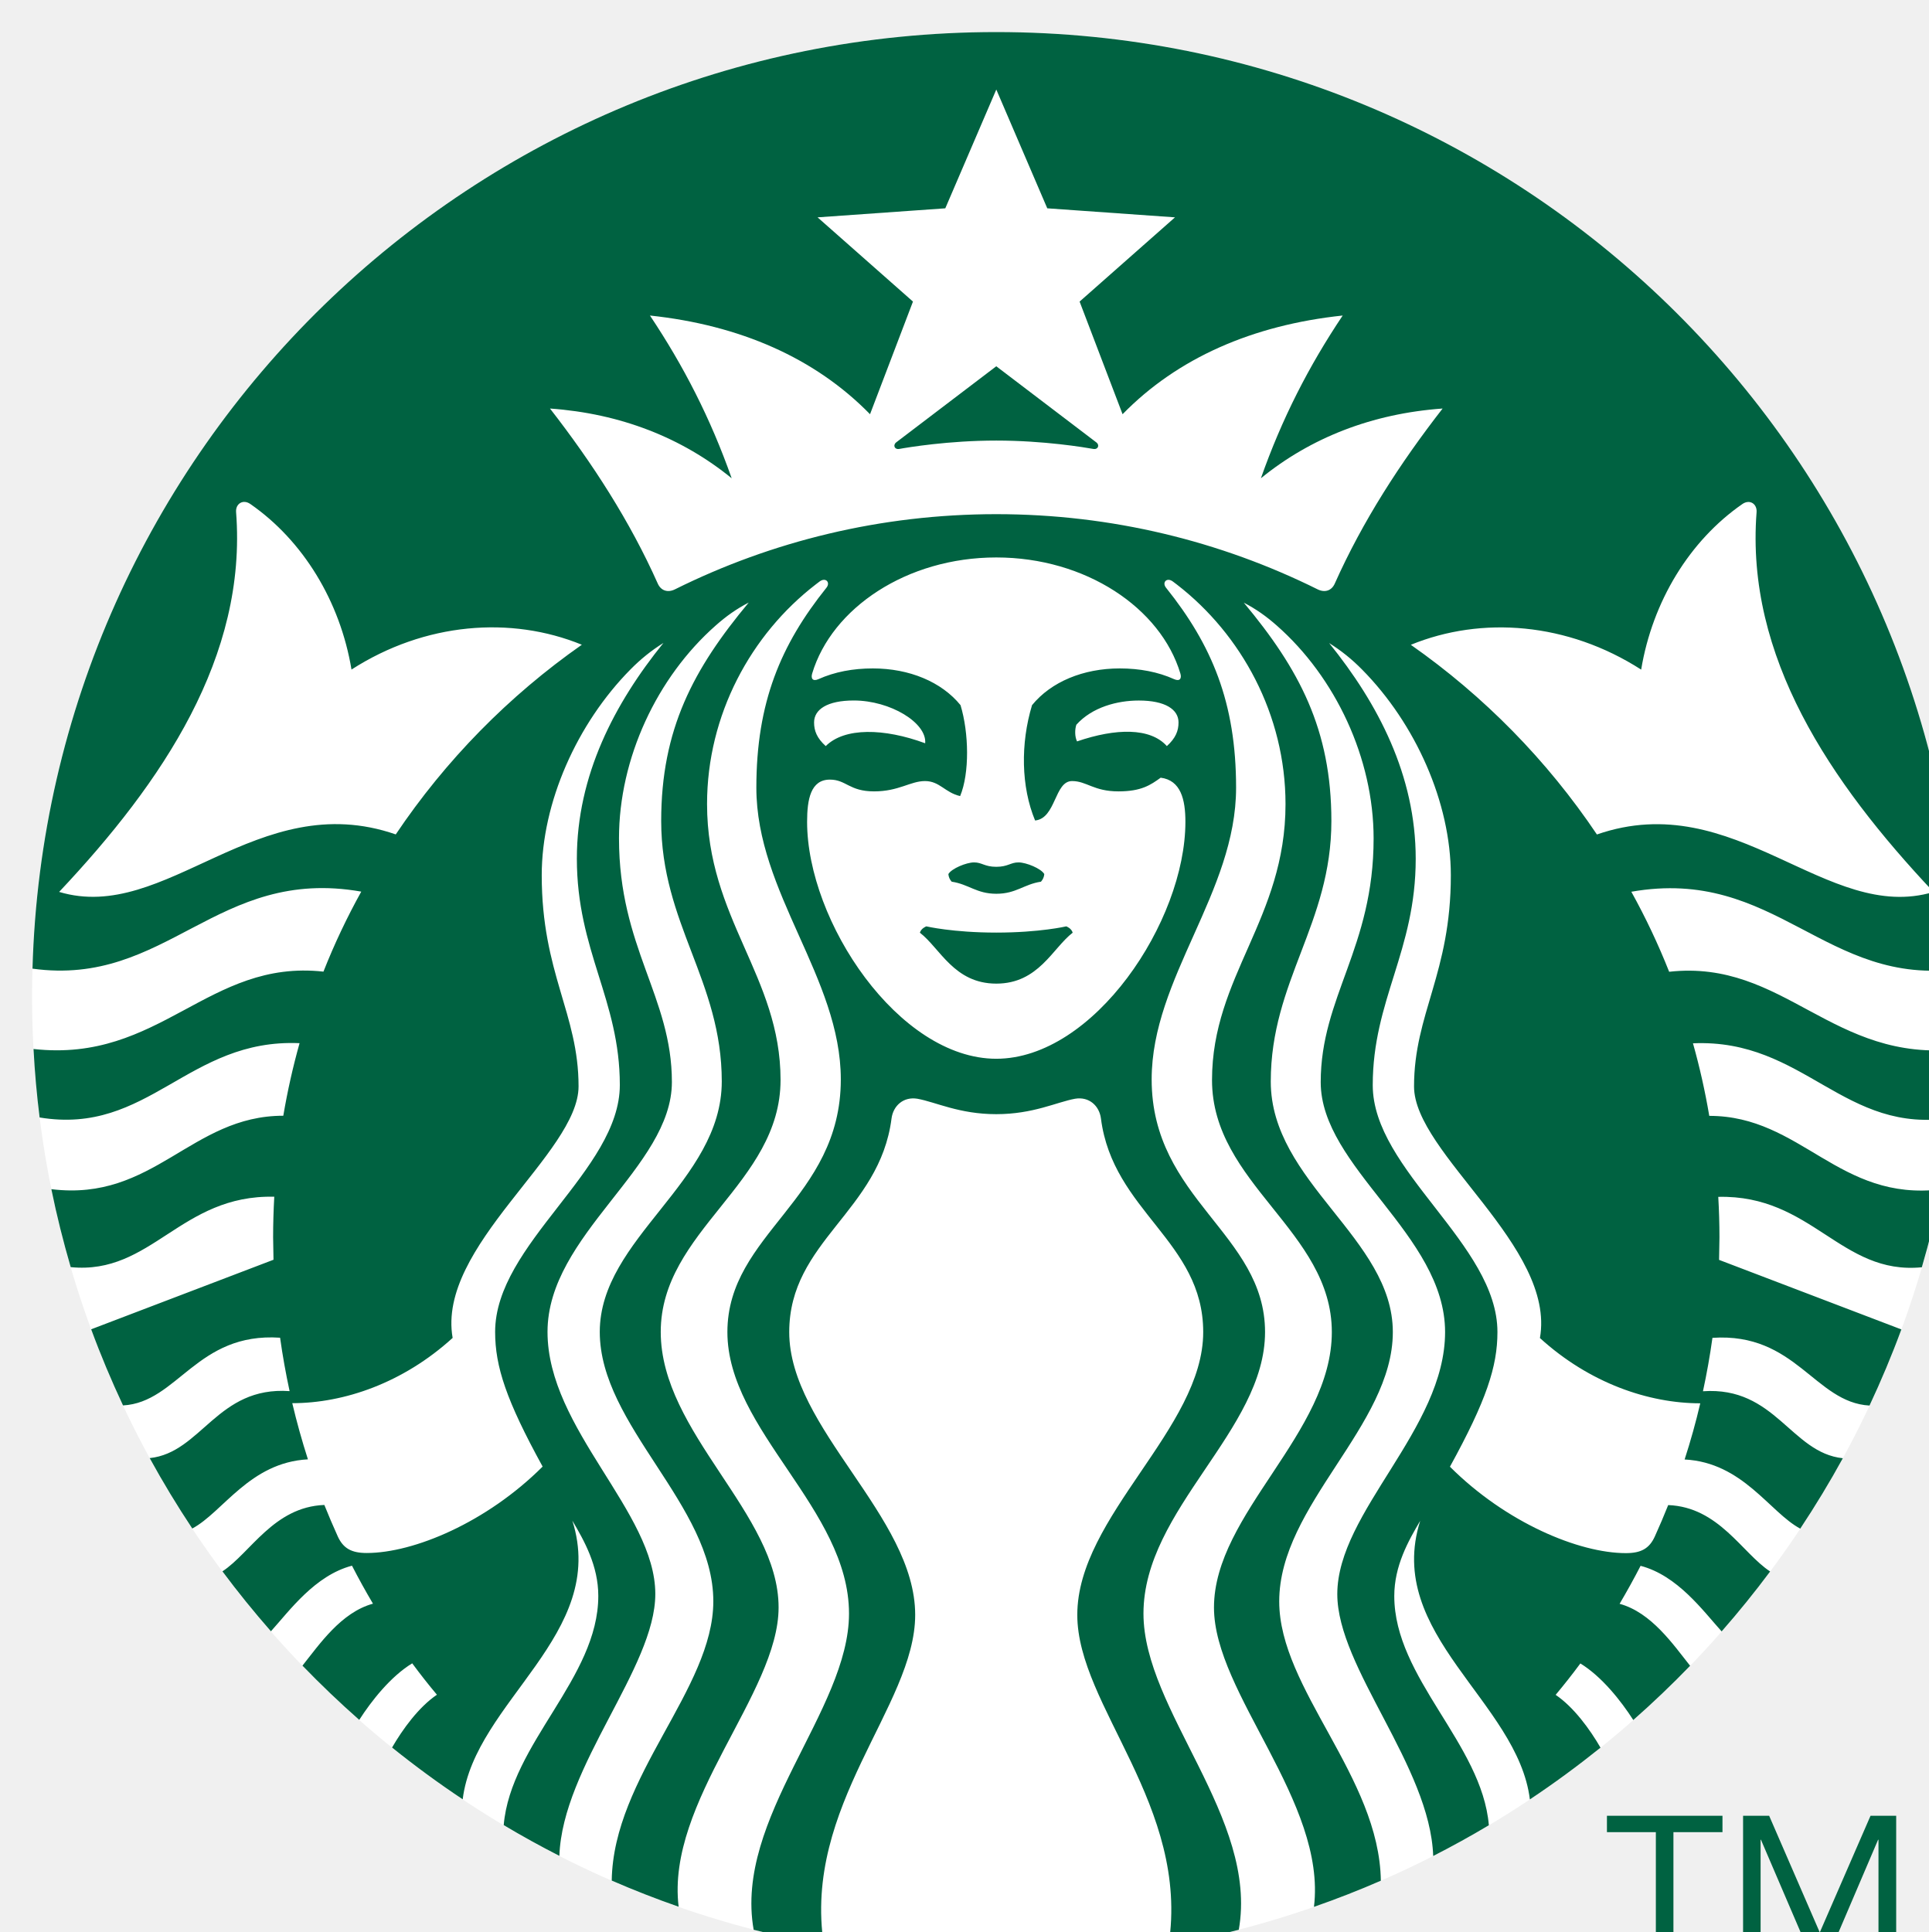
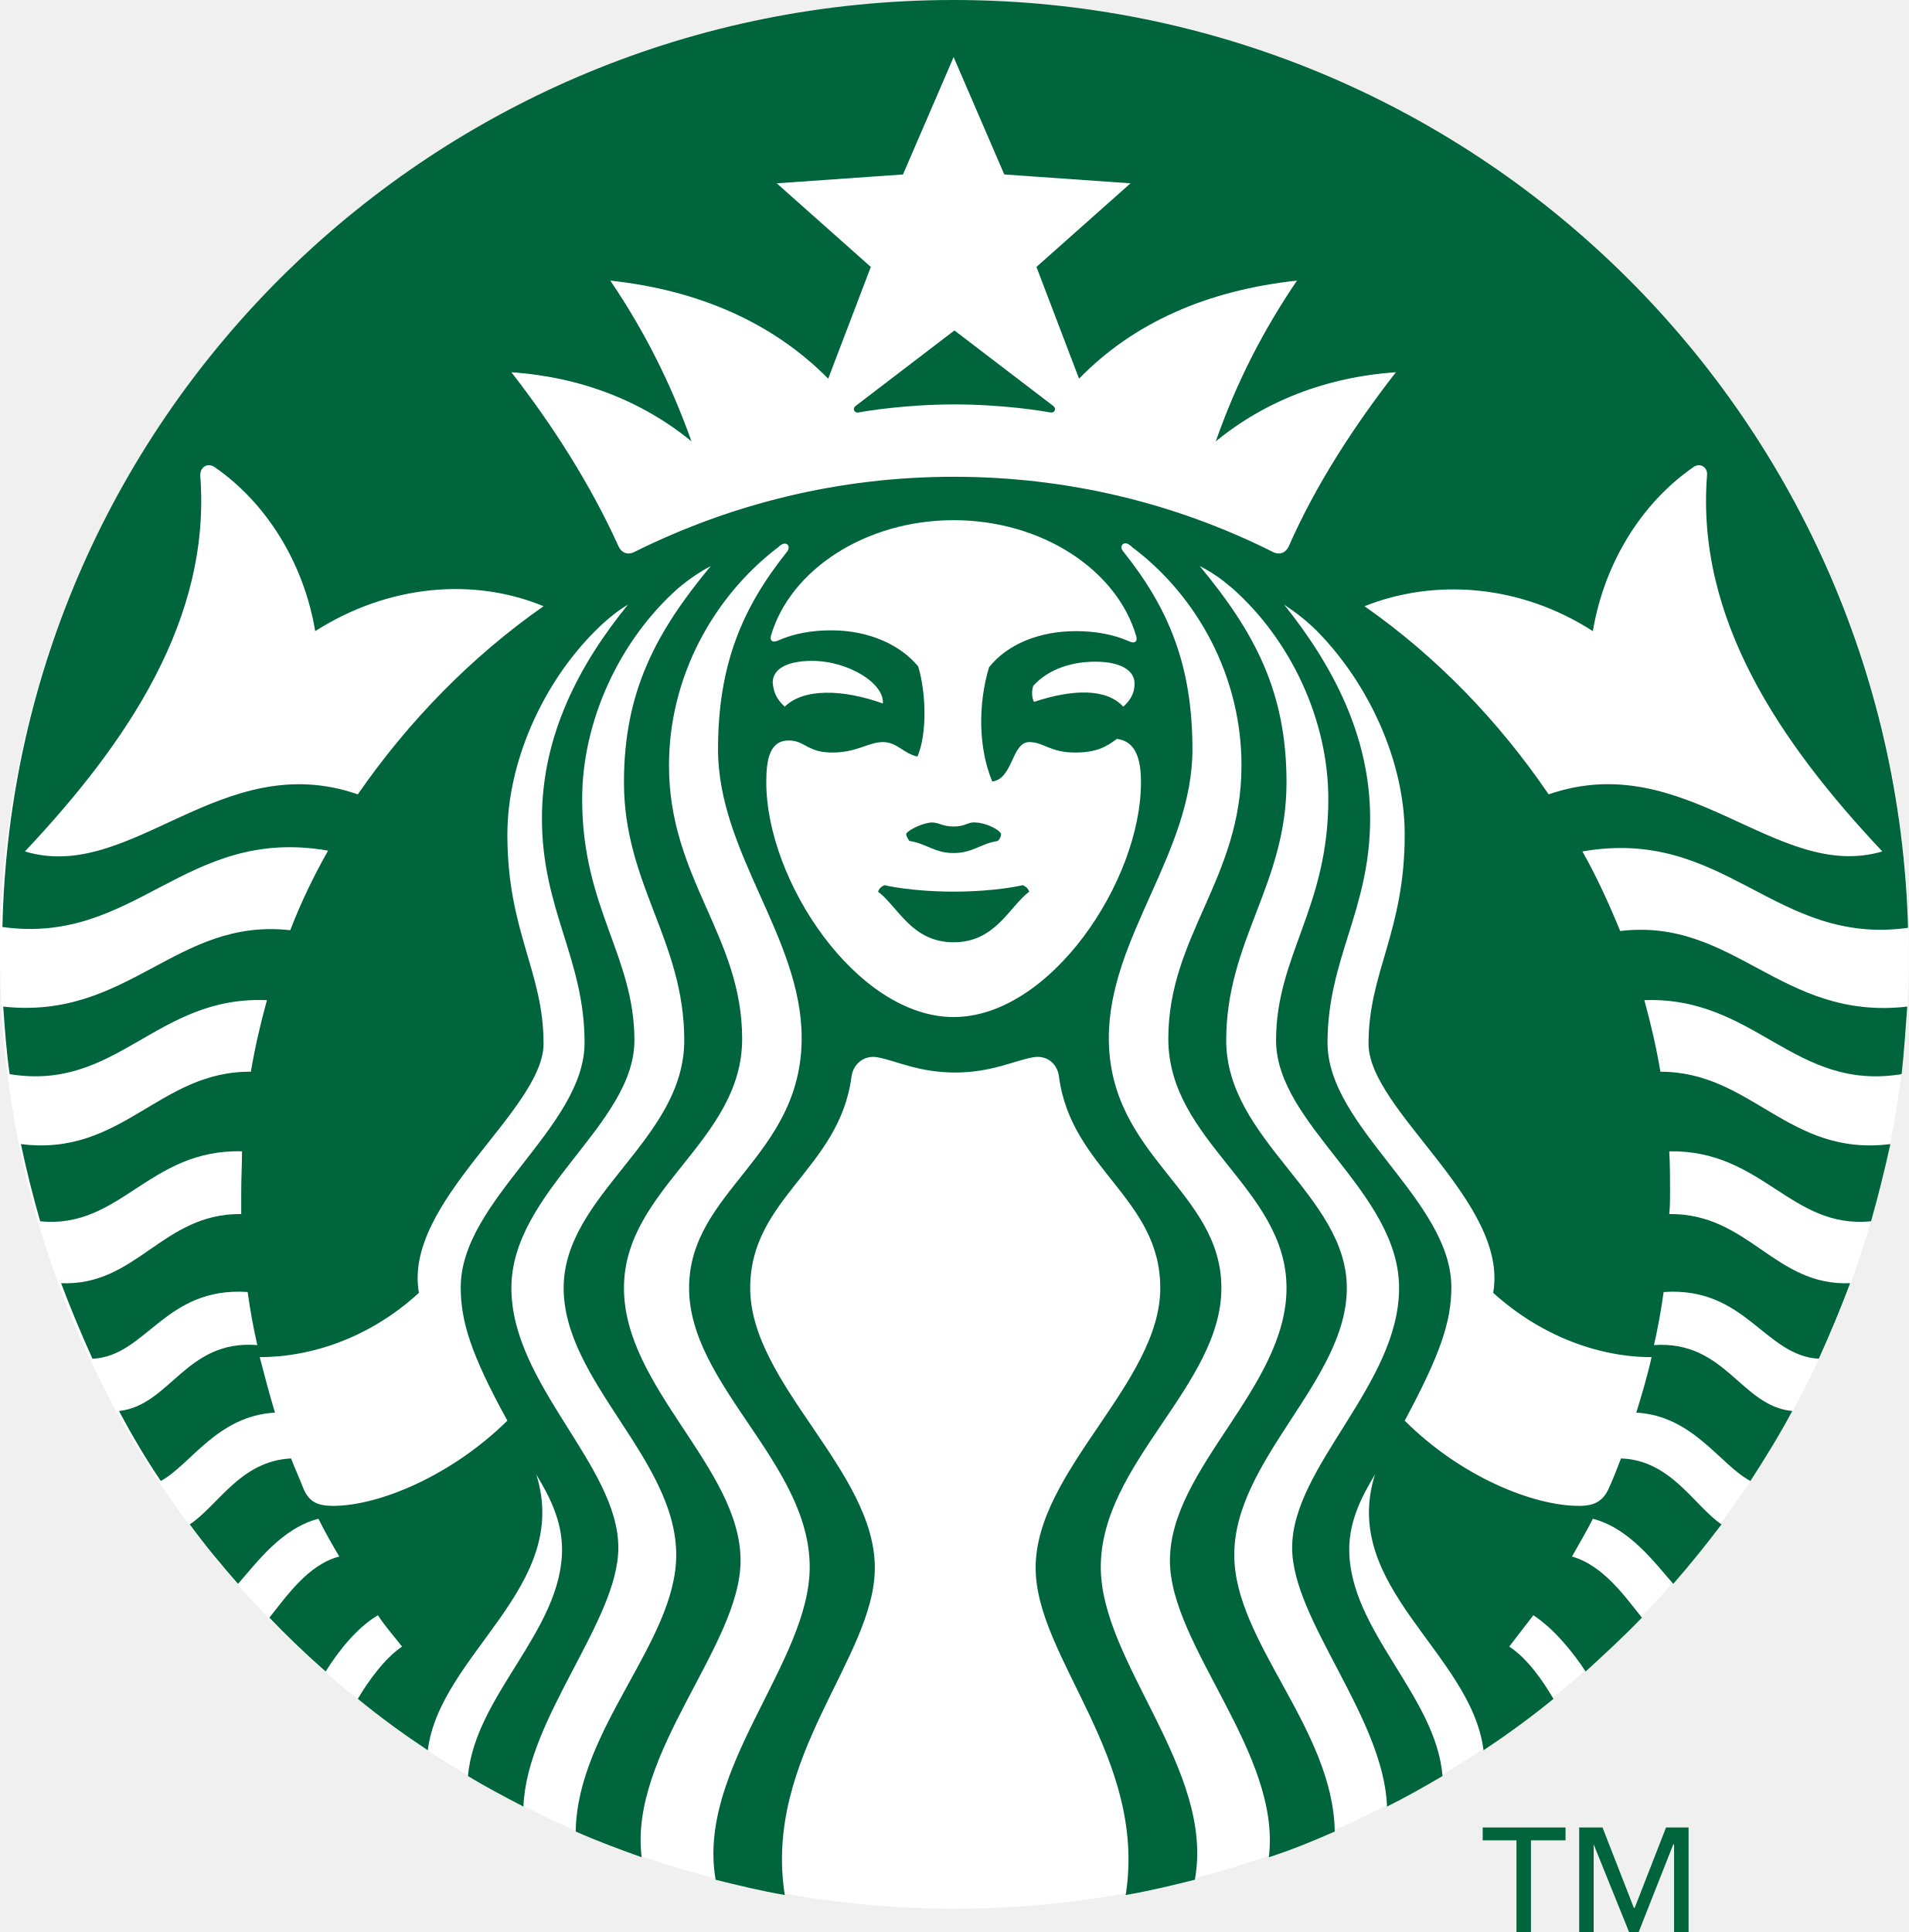
- <svg xmlns="http://www.w3.org/2000/svg" aria-hidden="true" focusable="false" height="100%" viewbox="0 0 62 62" width="100%">
-   <circle cx="31" cy="31" fill="#ffffff" r="30.002" />
-   <path d="M34.017 13.969c-.263-.047-1.531-.26-3.017-.26s-2.754.212-3.017.26c-.151.027-.209-.121-.094-.207.104-.077 3.11-2.365 3.11-2.365l3.109 2.365c.117.086.06.234-.091.207zm-5.194 14.856s-.159.057-.201.197c.63.484 1.064 1.585 2.378 1.585s1.748-1.101 2.377-1.585c-.041-.141-.2-.197-.2-.197s-.823.194-2.177.194-2.177-.194-2.177-.194zm2.177-1.853c-.365 0-.445-.138-.694-.137-.237.001-.697.19-.797.363.007.088.039.167.103.237.532.08.772.376 1.389.376s.856-.296 1.389-.376c.062-.07.096-.148.103-.237-.099-.173-.56-.361-.798-.363-.25-.002-.331.137-.695.137zm29.956 5.673c-.038.717-.102 1.428-.19 2.131-3.396.562-4.61-2.464-8.089-2.312.208.738.377 1.49.507 2.258 2.869-.002 4.025 2.68 7.217 2.285-.168.82-.37 1.629-.603 2.426-2.524.248-3.413-2.26-6.334-2.191.024.416.037.836.037 1.26l-.012.701 5.672 2.164c-.297.807-.629 1.596-.991 2.369-1.705-.094-2.293-2.281-4.887-2.107-.078.561-.177 1.115-.295 1.662 2.253-.158 2.738 1.916 4.352 2.084-.411.75-.854 1.48-1.325 2.191-.956-.512-1.785-2.057-3.598-2.152.186-.574.349-1.156.487-1.748-1.608 0-3.447-.627-4.989-2.031.5-2.846-3.917-5.744-3.917-7.828 0-2.264 1.145-3.517 1.145-6.569 0-2.265-1.1-4.722-2.759-6.401-.321-.326-.65-.59-1.028-.827 1.524 1.886 2.694 4.122 2.694 6.712 0 2.874-1.337 4.391-1.337 7.044 0 2.652 3.88 4.947 3.88 7.682 0 1.076-.344 2.127-1.478 4.191 1.742 1.74 4.011 2.689 5.475 2.689.475 0 .73-.145.9-.518.146-.322.285-.648.416-.977 1.577.061 2.299 1.494 3.172 2.066-.479.643-.982 1.264-1.509 1.865-.585-.648-1.371-1.738-2.522-2.041-.206.4-.424.795-.653 1.182.991.27 1.669 1.27 2.194 1.928-.566.586-1.155 1.148-1.768 1.688-.383-.596-.979-1.352-1.647-1.76-.247.334-.504.66-.769.977.568.385 1.069 1.078 1.396 1.643-.708.568-1.44 1.107-2.198 1.611-.374-3.047-4.533-5.135-3.412-8.67-.368.623-.807 1.402-.807 2.34 0 2.559 2.726 4.59 2.943 7.133-.565.338-1.143.656-1.732.957-.098-2.795-2.984-5.854-2.984-8.148 0-2.561 3.354-5.133 3.354-8.156 0-3.025-3.87-5.119-3.87-7.775 0-2.654 1.646-4.181 1.646-7.583 0-2.492-1.184-5.014-3.013-6.625-.324-.286-.643-.513-1.026-.712 1.725 2.069 2.725 3.946 2.725 6.794 0 3.199-1.886 4.975-1.886 8.107 0 3.133 3.798 4.875 3.798 7.795s-3.535 5.381-3.535 8.381c0 2.729 3.116 5.453 3.162 8.691-.681.297-1.375.568-2.081.814.396-3.271-3.111-6.645-3.111-9.314 0-2.918 3.667-5.426 3.667-8.572 0-3.148-3.728-4.611-3.728-7.842 0-3.229 2.287-5.017 2.287-8.585 0-2.781-1.373-5.282-3.379-6.832l-.127-.096c-.189-.14-.345.029-.211.195 1.42 1.773 2.179 3.566 2.179 6.221 0 3.264-2.627 5.916-2.627 9.078 0 3.732 3.528 4.799 3.528 7.861 0 3.061-3.783 5.51-3.783 8.76 0 3.014 3.58 6.359 2.966 9.838-.718.186-1.446.348-2.185.48.672-4.332-2.84-7.443-2.84-10.277 0-3.068 3.918-5.803 3.918-8.801 0-2.828-2.812-3.752-3.182-6.645-.051-.395-.368-.688-.805-.615-.571.104-1.303.48-2.453.48s-1.882-.377-2.454-.48c-.436-.072-.753.221-.804.615-.369 2.893-3.183 3.816-3.183 6.645 0 2.998 3.919 5.732 3.919 8.801 0 2.834-3.512 5.945-2.841 10.277-.738-.133-1.467-.295-2.185-.48-.614-3.479 2.967-6.824 2.967-9.838 0-3.25-3.784-5.699-3.784-8.76 0-3.062 3.529-4.129 3.529-7.861 0-3.162-2.628-5.813-2.628-9.078 0-2.654.759-4.447 2.18-6.221.133-.166-.022-.335-.212-.195l-.126.096c-2.004 1.546-3.376 4.047-3.376 6.828 0 3.568 2.287 5.356 2.287 8.585 0 3.23-3.728 4.693-3.728 7.842 0 3.146 3.667 5.654 3.667 8.572 0 2.67-3.507 6.043-3.11 9.314-.707-.246-1.401-.518-2.082-.814.047-3.238 3.161-5.963 3.161-8.691 0-3-3.533-5.461-3.533-8.381s3.796-4.662 3.796-7.795c0-3.132-1.885-4.908-1.885-8.107 0-2.848.999-4.725 2.724-6.794-.384.199-.702.426-1.025.712-1.829 1.611-3.012 4.133-3.012 6.625 0 3.402 1.646 4.929 1.646 7.583 0 2.656-3.87 4.75-3.87 7.775 0 3.023 3.354 5.596 3.354 8.156 0 2.295-2.888 5.354-2.985 8.148-.589-.301-1.167-.619-1.732-.957.218-2.543 2.943-4.574 2.943-7.133 0-.938-.438-1.717-.807-2.34 1.121 3.535-3.038 5.623-3.412 8.67-.758-.504-1.491-1.043-2.198-1.611.326-.564.827-1.258 1.396-1.643-.266-.316-.522-.643-.769-.977-.669.408-1.266 1.164-1.648 1.76-.611-.539-1.201-1.102-1.767-1.688.525-.658 1.203-1.658 2.194-1.928-.229-.387-.447-.781-.653-1.182-1.151.303-1.938 1.393-2.522 2.041-.527-.602-1.031-1.223-1.509-1.865.873-.572 1.595-2.006 3.171-2.066.132.328.271.654.417.977.17.373.426.518.9.518 1.464 0 3.732-.949 5.475-2.689-1.134-2.064-1.478-3.115-1.478-4.191 0-2.734 3.88-5.029 3.88-7.682 0-2.653-1.337-4.17-1.337-7.044 0-2.59 1.17-4.826 2.694-6.712-.378.237-.707.501-1.028.827-1.659 1.68-2.759 4.136-2.759 6.401 0 3.052 1.146 4.305 1.146 6.569 0 2.084-4.418 4.982-3.918 7.828-1.542 1.404-3.381 2.031-4.99 2.031.14.592.303 1.174.487 1.748-1.812.096-2.641 1.641-3.598 2.152-.472-.711-.914-1.441-1.325-2.191 1.613-.168 2.099-2.242 4.353-2.084-.118-.547-.218-1.102-.296-1.662-2.594-.174-3.182 2.014-4.887 2.107-.362-.773-.694-1.562-.991-2.369l5.673-2.164-.012-.701c0-.424.013-.844.036-1.26-2.921-.068-3.81 2.439-6.334 2.191-.232-.797-.435-1.605-.602-2.426 3.19.395 4.347-2.287 7.217-2.285.13-.768.299-1.52.506-2.258-3.479-.151-4.693 2.875-8.088 2.312-.089-.703-.152-1.414-.19-2.131 3.947.441 5.427-2.804 9.021-2.407.339-.859.733-1.69 1.177-2.49-4.506-.792-6.036 2.976-10.23 2.397.453-16.171 13.706-29.143 29.989-29.143s29.536 12.972 29.989 29.147c-4.195.579-5.725-3.188-10.23-2.397.443.8.837 1.631 1.177 2.49 3.592-.398 5.072 2.848 9.02 2.407zm-42.852-12.583c-2.209-.903-4.883-.695-7.167.772-.354-2.125-1.507-4.013-3.149-5.152-.227-.157-.463-.008-.442.255.347 4.49-2.278 8.389-5.506 11.816 3.327 1 6.159-3.284 10.474-1.789 1.548-2.305 3.514-4.308 5.79-5.902zm12.896-2.716c-2.785 0-5.118 1.575-5.729 3.61-.047.156.017.257.197.176.501-.225 1.071-.333 1.69-.333 1.136 0 2.137.417 2.729 1.143.262.864.284 2.115-.012 2.829-.468-.105-.636-.467-1.093-.467s-.811.321-1.586.321c-.774 0-.865-.366-1.374-.366-.599 0-.709.617-.709 1.313 0 3.103 2.852 7.373 5.886 7.373 3.033 0 5.885-4.27 5.885-7.373 0-.696-.143-1.292-.769-1.373-.312.225-.599.426-1.313.426-.775 0-.989-.321-1.445-.321-.551 0-.496 1.162-1.15 1.227-.436-1.048-.457-2.392-.095-3.589.593-.726 1.593-1.143 2.729-1.143.619 0 1.193.109 1.689.333.181.081.244-.021.197-.176-.61-2.035-2.942-3.61-5.727-3.61zm4.434 4.452c-.668 0-1.451.205-1.943.753-.051.149-.051.371.021.519 1.211-.415 2.279-.431 2.795.146.275-.25.363-.475.363-.736 0-.403-.41-.682-1.236-.682zm-9.741 1.418c.584-.585 1.815-.56 3.094-.088.056-.636-1.083-1.331-2.221-1.331-.827 0-1.236.279-1.236.683 0 .261.088.487.363.736zm19.194-10.504c-2.199.157-4.109.912-5.654 2.17.656-1.86 1.489-3.487 2.545-5.064-2.8.297-5.141 1.321-6.849 3.071l-1.337-3.505 2.968-2.621-3.974-.281-1.586-3.696-1.587 3.696-3.974.281 2.968 2.621-1.336 3.505c-1.709-1.75-4.05-2.774-6.848-3.071 1.054 1.578 1.887 3.205 2.543 5.064-1.544-1.259-3.454-2.014-5.653-2.17 1.319 1.696 2.488 3.504 3.354 5.448.098.219.308.291.535.178 3.012-1.497 6.406-2.339 9.997-2.339s6.984.843 9.998 2.339c.227.113.437.041.534-.178.867-1.944 2.036-3.752 3.356-5.448zm4.801 13.254c4.313-1.495 7.146 2.788 10.473 1.789-3.228-3.427-5.852-7.326-5.505-11.816.021-.263-.216-.413-.442-.255-1.643 1.139-2.796 3.027-3.149 5.152-2.285-1.467-4.958-1.676-7.167-.772 2.273 1.592 4.24 3.595 5.79 5.902z" fill="#006241" />
-   <g fill="#006241">
-     <path d="M53.595 57.01h-1.526v4.105h-.547v-4.105h-1.522v-.51h3.595v.51zM54.236 56.5h.811l1.57 3.618h.011l1.574-3.618h.798v4.615h-.551v-3.869h-.012l-1.653 3.869h-.333l-1.659-3.869h-.011v3.869h-.545v-4.615z" />
+ <svg xmlns="http://www.w3.org/2000/svg" version="1.1" id="Layer_1" x="0px" y="0px" width="237.4px" height="240.3px" viewBox="0 0 237.4 240.3" style="enable-background:new 0 0 237.4 240.3;" xml:space="preserve">
+   <style type="text/css">
+ 	.st0{fill:#FFFFFF;}
+ 	.st1{fill:#00643C;}
+ </style>
+   <g>
+     <path class="st0" d="M237.4,118.7c0,65.6-53.2,118.7-118.7,118.7C53.1,237.4,0,184.2,0,118.7C0,53.1,53.2,0,118.7,0   S237.4,53.1,237.4,118.7" />
+     <path class="st1" d="M130.6,51.3c-1-0.2-6-1-11.9-1s-10.9,0.8-11.9,1c-0.6,0.1-0.8-0.5-0.4-0.8s12.3-9.4,12.3-9.4   s11.9,9.1,12.3,9.4C131.4,50.8,131.2,51.4,130.6,51.3 M110,110.1c0,0-0.6,0.2-0.8,0.8c2.5,1.9,4.2,6.3,9.4,6.3s6.9-4.4,9.4-6.3   c-0.2-0.6-0.8-0.8-0.8-0.8s-3.3,0.8-8.6,0.8S110,110.1,110,110.1 M118.6,102.8c-1.4,0-1.8-0.5-2.7-0.5s-2.8,0.8-3.2,1.4   c0,0.3,0.2,0.6,0.4,0.9c2.1,0.3,3.1,1.5,5.5,1.5s3.4-1.2,5.5-1.5c0.3-0.3,0.4-0.6,0.4-0.9c-0.4-0.7-2.2-1.4-3.2-1.4   C120.4,102.2,120.1,102.8,118.6,102.8 M237.2,125.2c-0.2,2.8-0.4,5.7-0.7,8.4c-13.4,2.2-18.2-9.7-32-9.2c0.8,2.9,1.5,5.9,2,8.9   c11.4,0,15.9,10.6,28.6,9c-0.7,3.2-1.5,6.4-2.4,9.6c-10,1-13.5-8.9-25.1-8.7c0.1,1.7,0.1,3.3,0.1,5c0,0.9,0,1.9-0.1,2.8   c9.9-0.1,13.1,9,22.5,8.6c-1.2,3.2-2.5,6.3-3.9,9.4c-6.8-0.4-9.1-9-19.3-8.3c-0.3,2.2-0.7,4.4-1.2,6.6c8.9-0.6,10.8,7.6,17.2,8.2   c-1.6,3-3.4,5.9-5.2,8.7c-3.8-2-7.1-8.1-14.2-8.5c0.7-2.3,1.4-4.6,1.9-6.9c-6.4,0-13.6-2.5-19.7-8c2-11.3-15.5-22.7-15.5-31   c0-8.9,4.5-13.9,4.5-26c0-9-4.4-18.7-10.9-25.3c-1.3-1.3-2.6-2.3-4.1-3.3c6,7.5,10.7,16.3,10.7,26.6c0,11.4-5.3,17.4-5.3,27.9   s15.4,19.6,15.4,30.4c0,4.3-1.4,8.4-5.8,16.6c6.9,6.9,15.9,10.6,21.7,10.6c1.9,0,2.9-0.6,3.6-2c0.6-1.3,1.1-2.6,1.6-3.9   c6.2,0.2,9.1,5.9,12.5,8.2c-1.9,2.5-3.9,5-6,7.4c-2.3-2.6-5.4-6.9-10-8.1c-0.8,1.6-1.7,3.1-2.6,4.7c3.9,1.1,6.6,5,8.7,7.6   c-2.2,2.3-4.6,4.5-7,6.7c-1.5-2.3-3.9-5.3-6.5-7c-1,1.3-2,2.6-3,3.9c2.3,1.5,4.2,4.3,5.5,6.5c-2.8,2.3-5.7,4.4-8.7,6.4   c-1.5-12.1-17.9-20.3-13.5-34.3c-1.5,2.5-3.2,5.6-3.2,9.3c0,10.1,10.8,18.2,11.6,28.2c-2.2,1.3-4.5,2.6-6.9,3.8   c-0.4-11.1-11.8-23.2-11.8-32.2c0-10.1,13.3-20.3,13.3-32.3s-15.3-20.3-15.3-30.8s6.5-16.5,6.5-30c0-9.9-4.7-19.8-11.9-26.2   c-1.3-1.1-2.5-2-4.1-2.8C156,78.6,160,86,160,97.3c0,12.7-7.5,19.7-7.5,32.1s15,19.3,15,30.8s-14,21.3-14,33.2   c0,10.8,12.3,21.6,12.5,34.4c-2.7,1.2-5.4,2.3-8.2,3.2c1.6-12.9-12.3-26.3-12.3-36.9c0-11.5,14.5-21.5,14.5-33.9   s-14.7-18.2-14.7-31s9.1-19.9,9.1-34c0-11-5.4-20.9-13.4-27c-0.2-0.1-0.3-0.3-0.5-0.4c-0.7-0.6-1.4,0.1-0.8,0.8   c5.6,7,8.6,14.1,8.6,24.6c0,12.9-10.4,23.4-10.4,35.9c0,14.8,14,19,14,31.1s-15,21.8-15,34.7c0,11.9,14.2,25.2,11.7,38.9   c-2.8,0.7-5.7,1.4-8.6,1.9c2.7-17.1-11.2-29.5-11.2-40.7c0-12.1,15.5-23,15.5-34.8c0-11.2-11.1-14.8-12.6-26.3   c-0.2-1.6-1.5-2.7-3.2-2.4c-2.3,0.4-5.2,1.9-9.7,1.9c-4.6,0-7.4-1.5-9.7-1.9c-1.7-0.3-3,0.9-3.2,2.4c-1.5,11.5-12.6,15.1-12.6,26.3   c0,11.9,15.5,22.7,15.5,34.8c0,11.2-13.9,23.5-11.2,40.7c-2.9-0.5-5.8-1.2-8.6-1.9c-2.4-13.8,11.7-27,11.7-38.9   c0-12.9-15-22.6-15-34.7c0-12.1,14-16.3,14-31.1c0-12.5-10.4-23-10.4-35.9c0-10.5,3-17.6,8.6-24.6c0.5-0.7-0.1-1.3-0.8-0.8   c-0.2,0.1-0.3,0.3-0.5,0.4c-7.9,6.1-13.4,16-13.4,27c0,14.1,9.1,21.2,9.1,34c0,12.8-14.7,18.6-14.7,31s14.5,22.4,14.5,33.9   c0,10.6-13.9,23.9-12.3,36.9c-2.8-1-5.5-2-8.2-3.2c0.2-12.8,12.5-23.6,12.5-34.4c0-11.9-14-21.6-14-33.2c0-11.6,15-18.4,15-30.8   s-7.5-19.4-7.5-32.1c0-11.3,4-18.7,10.8-26.9c-1.5,0.8-2.8,1.7-4.1,2.8c-7.2,6.4-11.9,16.4-11.9,26.2c0,13.5,6.5,19.5,6.5,30   s-15.3,18.8-15.3,30.8s13.3,22.1,13.3,32.3c0,9.1-11.4,21.2-11.8,32.2c-2.3-1.2-4.6-2.4-6.9-3.8c0.9-10.1,11.7-18.1,11.7-28.2   c0-3.7-1.7-6.8-3.2-9.3c4.4,14-12,22.3-13.5,34.3c-3-2-5.9-4.1-8.7-6.4c1.3-2.2,3.3-5,5.5-6.5c-1-1.3-2.1-2.5-3-3.9   c-2.7,1.6-5,4.6-6.5,7c-2.4-2.1-4.8-4.4-7-6.7c2.1-2.6,4.8-6.6,8.7-7.6c-0.9-1.5-1.8-3.1-2.6-4.7c-4.6,1.2-7.7,5.5-10,8.1   c-2.1-2.4-4.1-4.8-6-7.4c3.5-2.3,6.3-7.9,12.6-8.2c0.5,1.3,1.1,2.6,1.6,3.9c0.7,1.5,1.7,2,3.6,2c5.8,0,14.8-3.8,21.7-10.6   c-4.5-8.2-5.8-12.3-5.8-16.6c0-10.8,15.4-19.9,15.4-30.4s-5.3-16.5-5.3-27.9c0-10.3,4.6-19.1,10.7-26.6c-1.5,0.9-2.8,2-4.1,3.3   c-6.6,6.6-10.9,16.4-10.9,25.3c0,12.1,4.5,17,4.5,26c0,8.3-17.5,19.7-15.5,31c-6.1,5.6-13.4,8-19.8,8c0.6,2.3,1.2,4.6,1.9,6.9   c-7.2,0.4-10.5,6.5-14.2,8.5c-1.9-2.8-3.6-5.7-5.2-8.7c6.4-0.7,8.3-8.9,17.2-8.2c-0.5-2.2-0.9-4.4-1.2-6.6   c-10.3-0.7-12.6,8-19.3,8.3c-1.4-3.1-2.7-6.2-3.9-9.4C17,160,20.2,150.9,30,151c0-0.9,0-1.8,0-2.8c0-1.7,0.1-3.3,0.1-5   c-11.6-0.3-15.1,9.7-25.1,8.7c-0.9-3.1-1.7-6.3-2.4-9.6c12.6,1.6,17.2-9.1,28.6-9c0.5-3,1.2-6,2-8.9c-13.8-0.6-18.6,11.4-32,9.2   c-0.4-2.8-0.6-5.6-0.8-8.4c15.6,1.7,21.5-11.1,35.7-9.5c1.3-3.4,2.9-6.7,4.7-9.9c-17.8-3.1-23.9,11.8-40.5,9.5   C1.7,51.3,54.2,0,118.6,0c64.5,0,116.9,51.3,118.7,115.4c-16.6,2.3-22.7-12.6-40.5-9.5c1.8,3.2,3.3,6.5,4.7,9.9   C215.7,114.1,221.5,127,237.2,125.2 M67.6,75.4c-8.7-3.6-19.3-2.7-28.4,3.1c-1.4-8.4-6-15.9-12.5-20.4c-0.9-0.6-1.8,0-1.8,1   c1.4,17.8-9,33.2-21.8,46.8c13.2,4,24.4-13,41.4-7.1C50.8,89.7,58.6,81.7,67.6,75.4 M118.6,64.7c-11,0-20.3,6.2-22.7,14.3   c-0.2,0.6,0.1,1,0.8,0.7c2-0.9,4.2-1.3,6.7-1.3c4.5,0,8.5,1.7,10.8,4.5c1,3.4,1.1,8.4-0.1,11.2c-1.8-0.4-2.5-1.8-4.3-1.8   s-3.2,1.3-6.3,1.3s-3.4-1.5-5.4-1.5c-2.4,0-2.8,2.4-2.8,5.2c0,12.3,11.3,29.2,23.3,29.2s23.3-16.9,23.3-29.2c0-2.8-0.6-5.1-3-5.4   c-1.2,0.9-2.4,1.7-5.2,1.7c-3.1,0-3.9-1.3-5.7-1.3c-2.2,0-2,4.6-4.6,4.9c-1.7-4.1-1.8-9.5-0.4-14.2c2.3-2.9,6.3-4.5,10.8-4.5   c2.4,0,4.7,0.4,6.7,1.3c0.7,0.3,1-0.1,0.8-0.7C138.9,70.9,129.6,64.7,118.6,64.7 M136.2,82.3c-2.7,0-5.7,0.8-7.7,3   c-0.2,0.6-0.2,1.5,0.1,2c4.8-1.6,9-1.7,11.1,0.6c1.1-1,1.4-1.9,1.4-2.9C141.1,83.4,139.4,82.3,136.2,82.3 M97.6,87.9   c2.3-2.3,7.2-2.2,12.2-0.4c0.2-2.5-4.3-5.3-8.8-5.3c-3.3,0-4.9,1.1-4.9,2.7C96.2,86,96.5,86.9,97.6,87.9 M173.6,46.3   c-8.7,0.6-16.3,3.6-22.4,8.6c2.6-7.4,5.9-13.8,10.1-20c-11.1,1.2-20.3,5.2-27.1,12.2l-5.3-13.9l11.7-10.4l-15.7-1.1l-6.3-14.6   l-6.3,14.6l-15.7,1.1l11.7,10.4L103,47.1c-6.8-6.9-16-11-27.1-12.2c4.2,6.2,7.5,12.7,10.1,20c-6.1-5-13.7-8-22.4-8.6   c5.2,6.7,9.8,13.9,13.3,21.6c0.4,0.9,1.2,1.2,2.1,0.7c11.9-5.9,25.3-9.3,39.6-9.3c14.2,0,27.6,3.3,39.6,9.3   c0.9,0.5,1.7,0.2,2.1-0.7C163.7,60.2,168.4,53,173.6,46.3 M192.6,98.8c17.1-5.9,28.3,11,41.5,7.1c-12.8-13.6-23.2-29-21.8-46.8   c0.1-1-0.9-1.6-1.7-1c-6.5,4.5-11.1,12-12.5,20.4c-9-5.8-19.6-6.6-28.4-3.1C178.7,81.7,186.4,89.7,192.6,98.8" />
+     <polygon class="st1" points="190.4,240.3 188.6,240.3 188.6,228.9 184.4,228.9 184.4,227.3 194.7,227.3 194.7,228.9 190.4,228.9     " />
+     <polygon class="st1" points="203.2,237.3 203.3,237.3 207.2,227.3 210,227.3 210,240.3 208.2,240.3 208.2,229.4 208.1,229.4    203.8,240.3 202.6,240.3 198.2,229.4 198.2,229.4 198.2,240.3 196.4,240.3 196.4,227.3 199.3,227.3  " />
  </g>
</svg>
